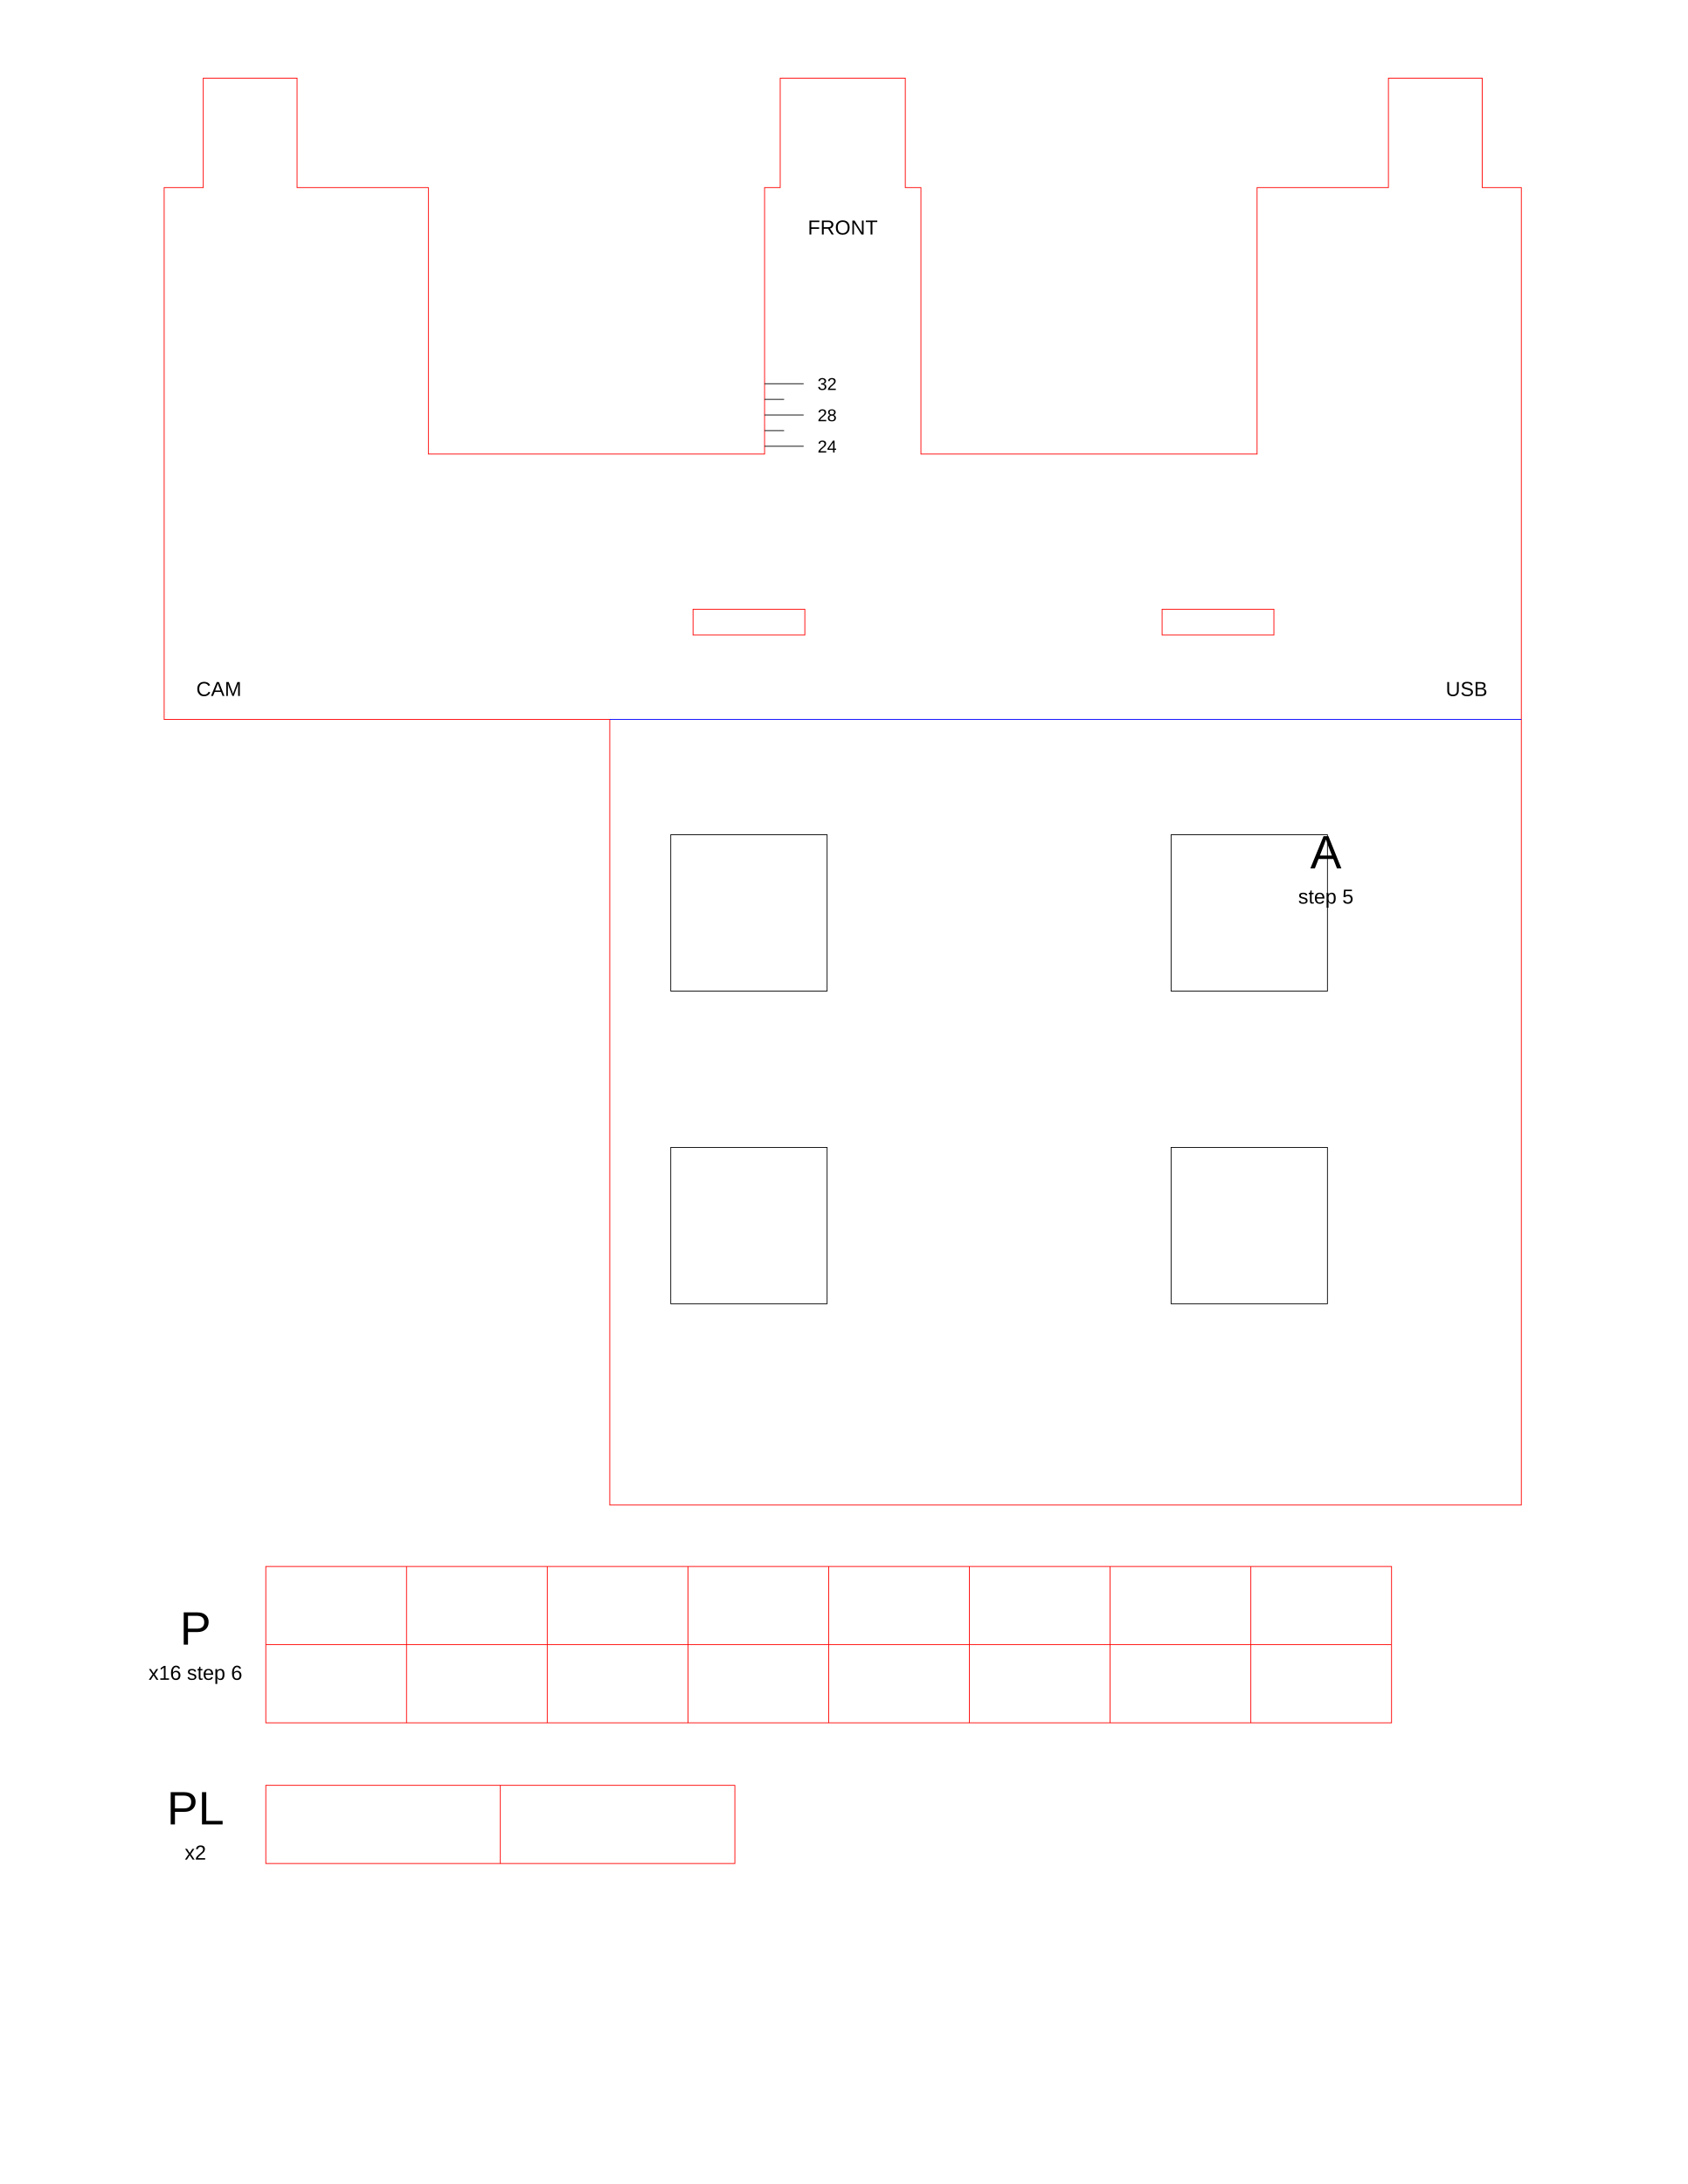
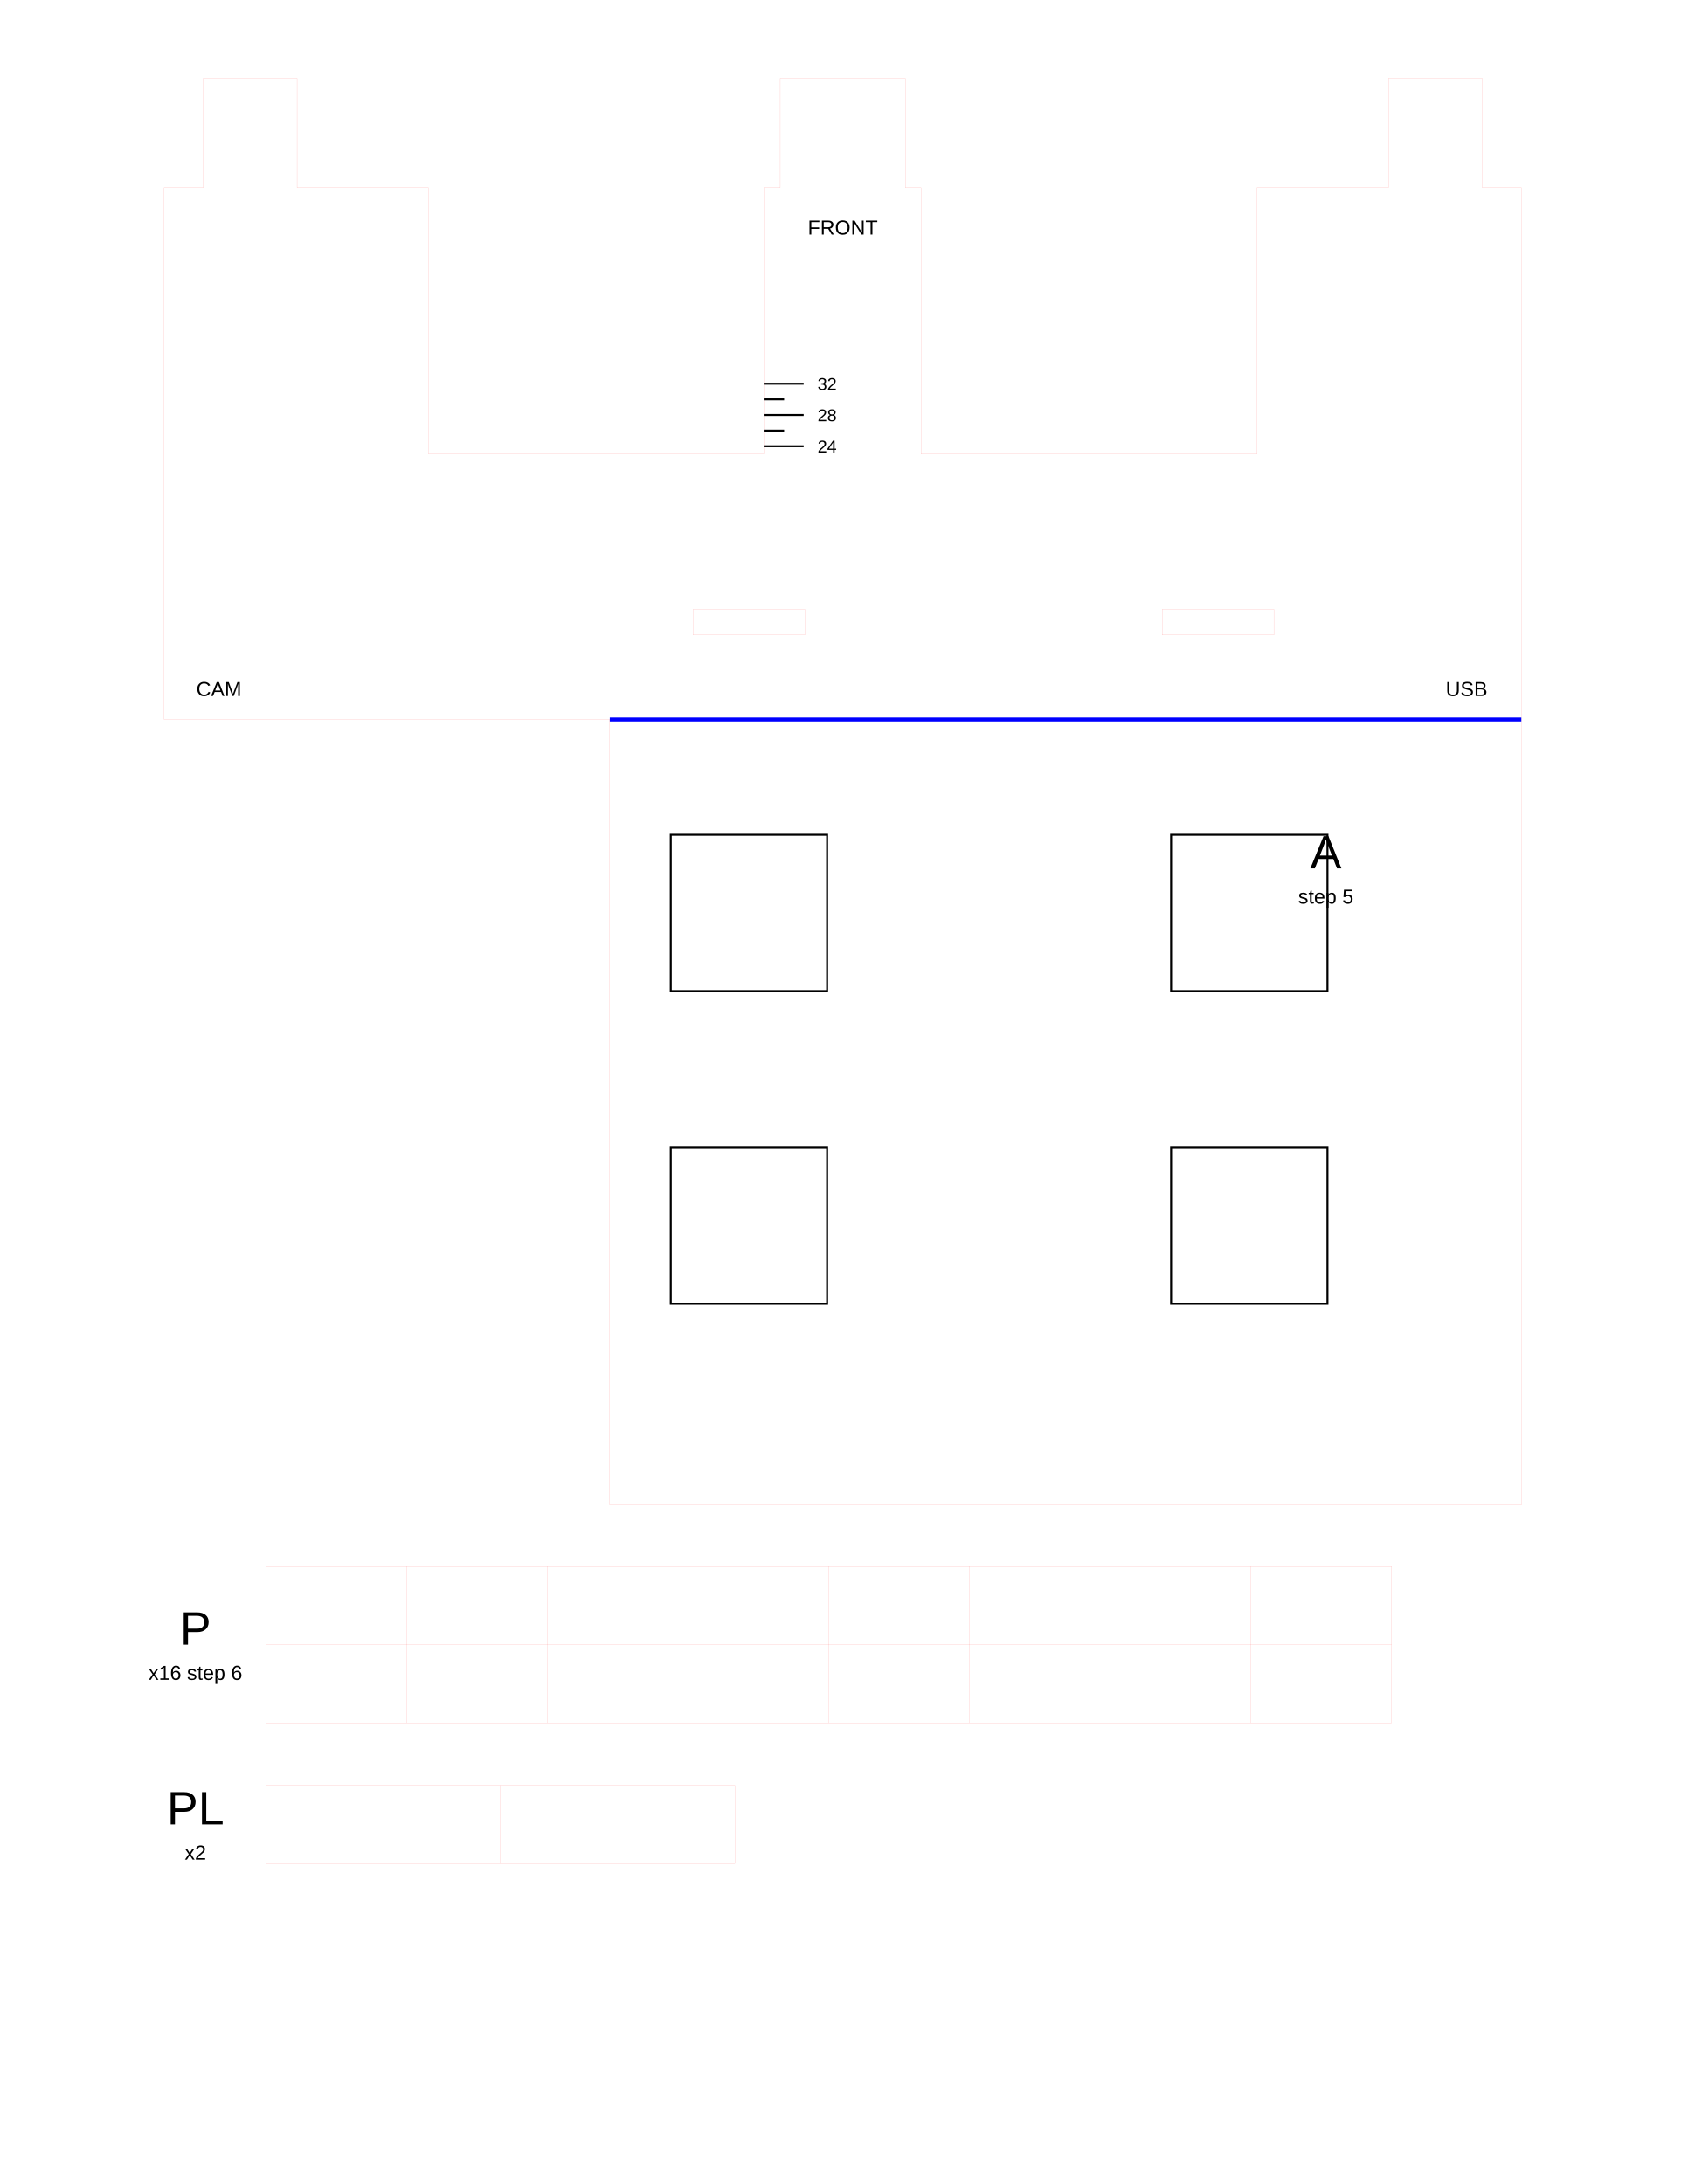
- <svg xmlns="http://www.w3.org/2000/svg" width="215.9mm" height="279.4mm" viewBox="0 0 215.9 279.4">
-   <path fill="none" stroke="#ff0000" stroke-width="0.1" d="M26.000,24.000 L26.000,10.000 L38.000,10.000 L38.000,24.000 L54.800,24.000 L54.800,58.090 L97.800,58.090 L97.800,24.000 L99.800,24.000 L99.800,10.000 L115.800,10.000 L115.800,24.000 L117.800,24.000 L117.800,58.090 L160.800,58.090 L160.800,24.000 L177.600,24.000 L177.600,10.000 L189.600,10.000 L189.600,24.000 L194.600,24.000 L194.600,92.040 L194.600,192.540 L78.000,192.540 L78.000,92.040 L21.000,92.040 L21.000,24.000 L26.000,24.000 Z" />
-   <path fill="none" stroke="#ff0000" stroke-width="0.1" d="M88.650,77.940 L88.650,81.240 L102.950,81.240 L102.950,77.940 L88.650,77.940 Z" />
-   <path fill="none" stroke="#ff0000" stroke-width="0.1" d="M162.950,77.940 L148.650,77.940 L148.650,81.240 L162.950,81.240 L162.950,77.940 Z" />
-   <path fill="none" stroke="#0000ff" stroke-width="0.1" d="M78.000,92.040 L194.600,92.040" />
-   <path fill="none" stroke="#000000" stroke-width="0.1" d="M85.800,166.790 L105.800,166.790 L105.800,146.790 L85.800,146.790 L85.800,166.790 Z" />
-   <path fill="none" stroke="#000000" stroke-width="0.1" d="M85.800,126.790 L105.800,126.790 L105.800,106.790 L85.800,106.790 L85.800,126.790 Z" />
-   <path fill="none" stroke="#000000" stroke-width="0.1" d="M149.800,166.790 L169.800,166.790 L169.800,146.790 L149.800,146.790 L149.800,166.790 Z" />
-   <path fill="none" stroke="#000000" stroke-width="0.1" d="M149.800,126.790 L169.800,126.790 L169.800,106.790 L149.800,106.790 L149.800,126.790 Z" />
-   <path fill="none" stroke="#000000" stroke-width="0.1" d="M97.800,57.090 L102.800,57.090" />
-   <path fill="none" stroke="#000000" stroke-width="0.1" d="M97.800,55.090 L100.300,55.090" />
-   <path fill="none" stroke="#000000" stroke-width="0.1" d="M97.800,53.090 L102.800,53.090" />
-   <path fill="none" stroke="#000000" stroke-width="0.1" d="M97.800,51.090 L100.300,51.090" />
-   <path fill="none" stroke="#000000" stroke-width="0.1" d="M97.800,49.090 L102.800,49.090" />
-   <path fill="none" stroke="#ff0000" stroke-width="0.1" d="M88.000,220.400 L70.000,220.400 L52.000,220.400 L34.000,220.400 L34.000,210.400 L34.000,200.400 L52.000,200.400 L70.000,200.400 L88.000,200.400 L106.000,200.400 L124.000,200.400 L142.000,200.400 L160.000,200.400 L178.000,200.400 L178.000,210.400 L178.000,220.400 L160.000,220.400 L142.000,220.400 L124.000,220.400 L106.000,220.400 L88.000,220.400 Z" />
-   <path fill="none" stroke="#ff0000" stroke-width="0.1" d="M52.000,220.400 L52.000,200.400" />
-   <path fill="none" stroke="#ff0000" stroke-width="0.1" d="M70.000,220.400 L70.000,200.400" />
-   <path fill="none" stroke="#ff0000" stroke-width="0.1" d="M88.000,220.400 L88.000,200.400" />
-   <path fill="none" stroke="#ff0000" stroke-width="0.1" d="M106.000,220.400 L106.000,200.400" />
-   <path fill="none" stroke="#ff0000" stroke-width="0.1" d="M124.000,220.400 L124.000,200.400" />
-   <path fill="none" stroke="#ff0000" stroke-width="0.1" d="M142.000,220.400 L142.000,200.400" />
-   <path fill="none" stroke="#ff0000" stroke-width="0.1" d="M160.000,220.400 L160.000,200.400" />
-   <path fill="none" stroke="#ff0000" stroke-width="0.1" d="M34.000,210.400 L178.000,210.400" />
-   <path fill="none" stroke="#ff0000" stroke-width="0.1" d="M34.000,238.400 L34.000,228.400 L64.000,228.400 L94.000,228.400 L94.000,238.400 L64.000,238.400 L34.000,238.400 Z" />
-   <path fill="none" stroke="#ff0000" stroke-width="0.1" d="M64.000,238.400 L64.000,228.400" />
+ <svg xmlns="http://www.w3.org/2000/svg" version="1.1" width="215.9mm" height="279.4mm" viewBox="0 0 215.9 279.4">
+   <path fill="none" stroke="#ff0000" stroke-width="0.01" d="M26.000,24.000 L26.000,10.000 L38.000,10.000 L38.000,24.000 L54.800,24.000 L54.800,58.090 L97.800,58.090 L97.800,24.000 L99.800,24.000 L99.800,10.000 L115.800,10.000 L115.800,24.000 L117.800,24.000 L117.800,58.090 L160.800,58.090 L160.800,24.000 L177.600,24.000 L177.600,10.000 L189.600,10.000 L189.600,24.000 L194.600,24.000 L194.600,92.040 L194.600,192.540 L78.000,192.540 L78.000,92.040 L21.000,92.040 L21.000,24.000 L26.000,24.000 Z" />
+   <path fill="none" stroke="#ff0000" stroke-width="0.01" d="M88.650,77.940 L88.650,81.240 L102.950,81.240 L102.950,77.940 L88.650,77.940 Z" />
+   <path fill="none" stroke="#ff0000" stroke-width="0.01" d="M162.950,77.940 L148.650,77.940 L148.650,81.240 L162.950,81.240 L162.950,77.940 Z" />
+   <path fill="none" stroke="#0000ff" stroke-width="0.5" d="M78.000,92.040 L194.600,92.040" />
+   <path fill="none" stroke="#000000" stroke-width="0.25" d="M85.800,166.790 L105.800,166.790 L105.800,146.790 L85.800,146.790 L85.800,166.790 Z" />
+   <path fill="none" stroke="#000000" stroke-width="0.25" d="M85.800,126.790 L105.800,126.790 L105.800,106.790 L85.800,106.790 L85.800,126.790 Z" />
+   <path fill="none" stroke="#000000" stroke-width="0.25" d="M149.800,166.790 L169.800,166.790 L169.800,146.790 L149.800,146.790 L149.800,166.790 Z" />
+   <path fill="none" stroke="#000000" stroke-width="0.25" d="M149.800,126.790 L169.800,126.790 L169.800,106.790 L149.800,106.790 L149.800,126.790 Z" />
+   <path fill="none" stroke="#000000" stroke-width="0.25" d="M97.800,57.090 L102.800,57.090" />
+   <path fill="none" stroke="#000000" stroke-width="0.25" d="M97.800,55.090 L100.300,55.090" />
+   <path fill="none" stroke="#000000" stroke-width="0.25" d="M97.800,53.090 L102.800,53.090" />
+   <path fill="none" stroke="#000000" stroke-width="0.25" d="M97.800,51.090 L100.300,51.090" />
+   <path fill="none" stroke="#000000" stroke-width="0.25" d="M97.800,49.090 L102.800,49.090" />
+   <path fill="none" stroke="#ff0000" stroke-width="0.01" d="M88.000,220.400 L70.000,220.400 L52.000,220.400 L34.000,220.400 L34.000,210.400 L34.000,200.400 L52.000,200.400 L70.000,200.400 L88.000,200.400 L106.000,200.400 L124.000,200.400 L142.000,200.400 L160.000,200.400 L178.000,200.400 L178.000,210.400 L178.000,220.400 L160.000,220.400 L142.000,220.400 L124.000,220.400 L106.000,220.400 L88.000,220.400 Z" />
+   <path fill="none" stroke="#ff0000" stroke-width="0.01" d="M52.000,220.400 L52.000,200.400" />
+   <path fill="none" stroke="#ff0000" stroke-width="0.01" d="M70.000,220.400 L70.000,200.400" />
+   <path fill="none" stroke="#ff0000" stroke-width="0.01" d="M88.000,220.400 L88.000,200.400" />
+   <path fill="none" stroke="#ff0000" stroke-width="0.01" d="M106.000,220.400 L106.000,200.400" />
+   <path fill="none" stroke="#ff0000" stroke-width="0.01" d="M124.000,220.400 L124.000,200.400" />
+   <path fill="none" stroke="#ff0000" stroke-width="0.01" d="M142.000,220.400 L142.000,200.400" />
+   <path fill="none" stroke="#ff0000" stroke-width="0.01" d="M160.000,220.400 L160.000,200.400" />
+   <path fill="none" stroke="#ff0000" stroke-width="0.01" d="M34.000,210.400 L178.000,210.400" />
+   <path fill="none" stroke="#ff0000" stroke-width="0.01" d="M34.000,238.400 L34.000,228.400 L64.000,228.400 L94.000,228.400 L94.000,238.400 L64.000,238.400 L34.000,238.400 Z" />
+   <path fill="none" stroke="#ff0000" stroke-width="0.01" d="M64.000,238.400 L64.000,228.400" />
  <text x="169.60" y="111.09" font-size="6" text-anchor="middle" fill="#000000" font-family="Arial, DejaVu Sans, sans-serif">A</text>
  <text x="169.60" y="115.59" font-size="2.6" text-anchor="middle" fill="#000000" font-family="Arial, DejaVu Sans, sans-serif">step 5</text>
  <text x="105.80" y="57.89" font-size="2.2" text-anchor="middle" fill="#000000" font-family="Arial, DejaVu Sans, sans-serif">24</text>
  <text x="105.80" y="53.89" font-size="2.2" text-anchor="middle" fill="#000000" font-family="Arial, DejaVu Sans, sans-serif">28</text>
  <text x="105.80" y="49.89" font-size="2.2" text-anchor="middle" fill="#000000" font-family="Arial, DejaVu Sans, sans-serif">32</text>
  <text x="107.80" y="30.00" font-size="2.6" text-anchor="middle" fill="#000000" font-family="Arial, DejaVu Sans, sans-serif">FRONT</text>
  <text x="28.00" y="89.04" font-size="2.6" text-anchor="middle" fill="#000000" font-family="Arial, DejaVu Sans, sans-serif">CAM</text>
  <text x="187.60" y="89.04" font-size="2.6" text-anchor="middle" fill="#000000" font-family="Arial, DejaVu Sans, sans-serif">USB</text>
  <text x="25.00" y="210.40" font-size="6" text-anchor="middle" fill="#000000" font-family="Arial, DejaVu Sans, sans-serif">P</text>
  <text x="25.00" y="214.90" font-size="2.6" text-anchor="middle" fill="#000000" font-family="Arial, DejaVu Sans, sans-serif">x16  step 6</text>
  <text x="25.00" y="233.40" font-size="6" text-anchor="middle" fill="#000000" font-family="Arial, DejaVu Sans, sans-serif">PL</text>
  <text x="25.00" y="237.90" font-size="2.6" text-anchor="middle" fill="#000000" font-family="Arial, DejaVu Sans, sans-serif">x2</text>
</svg>
